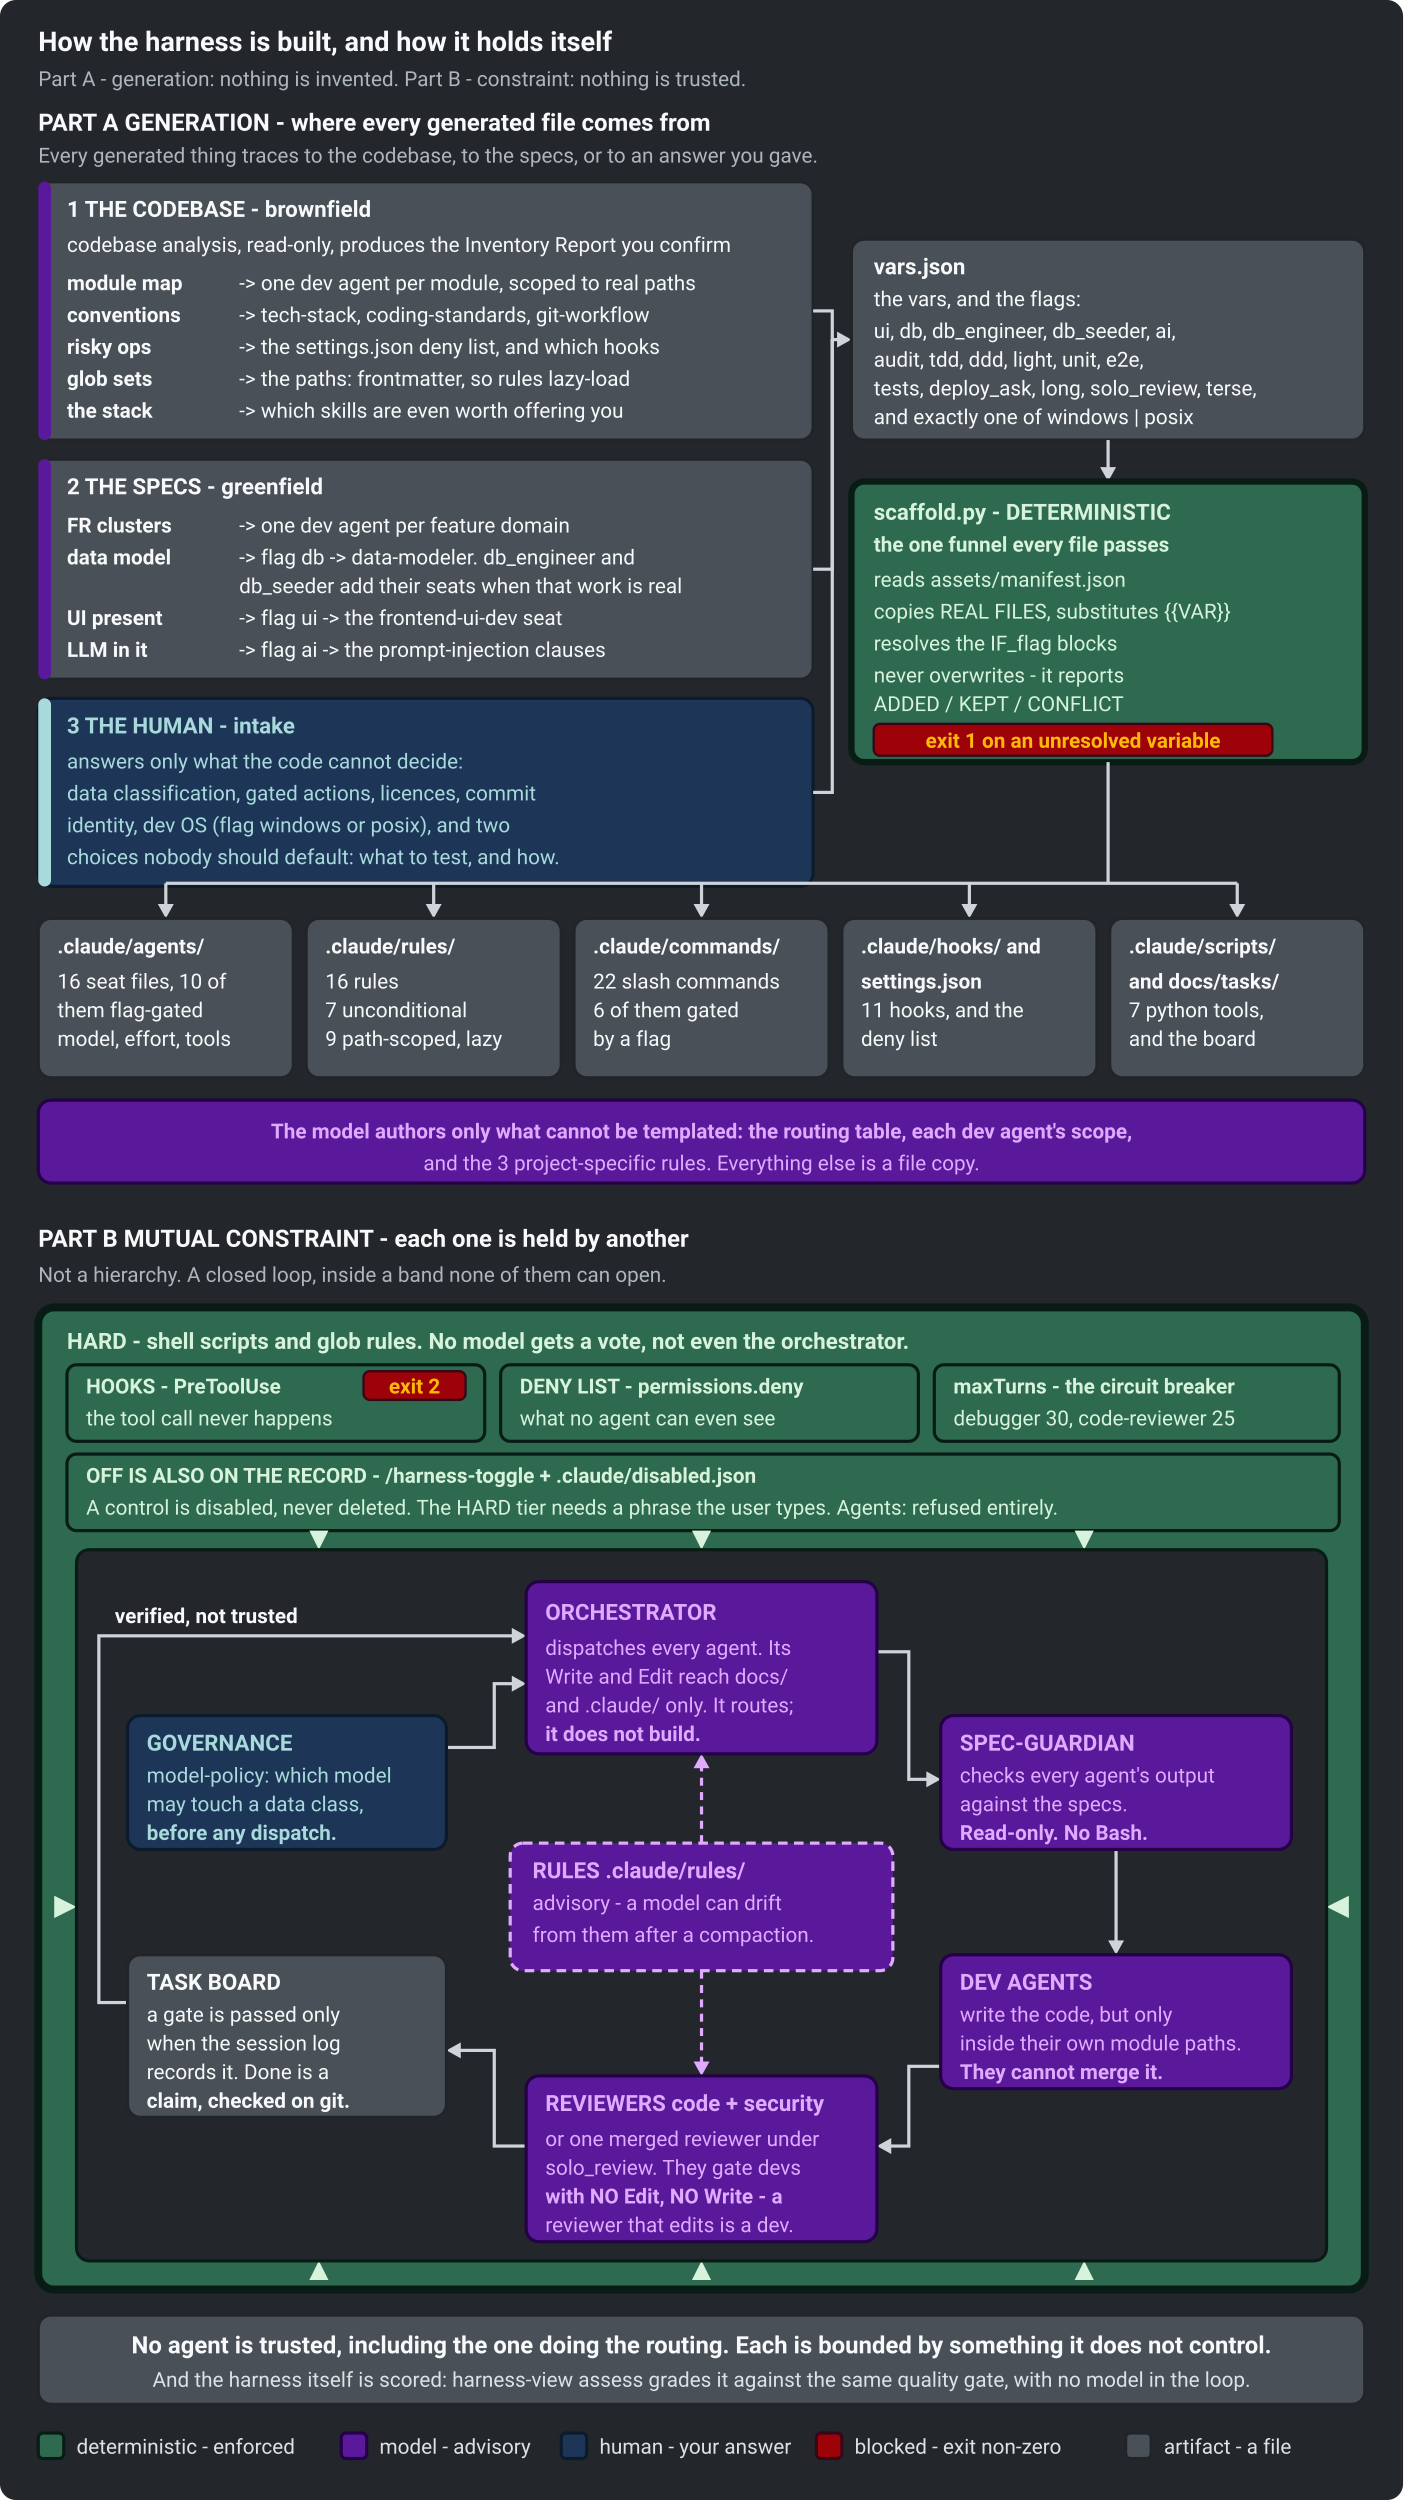
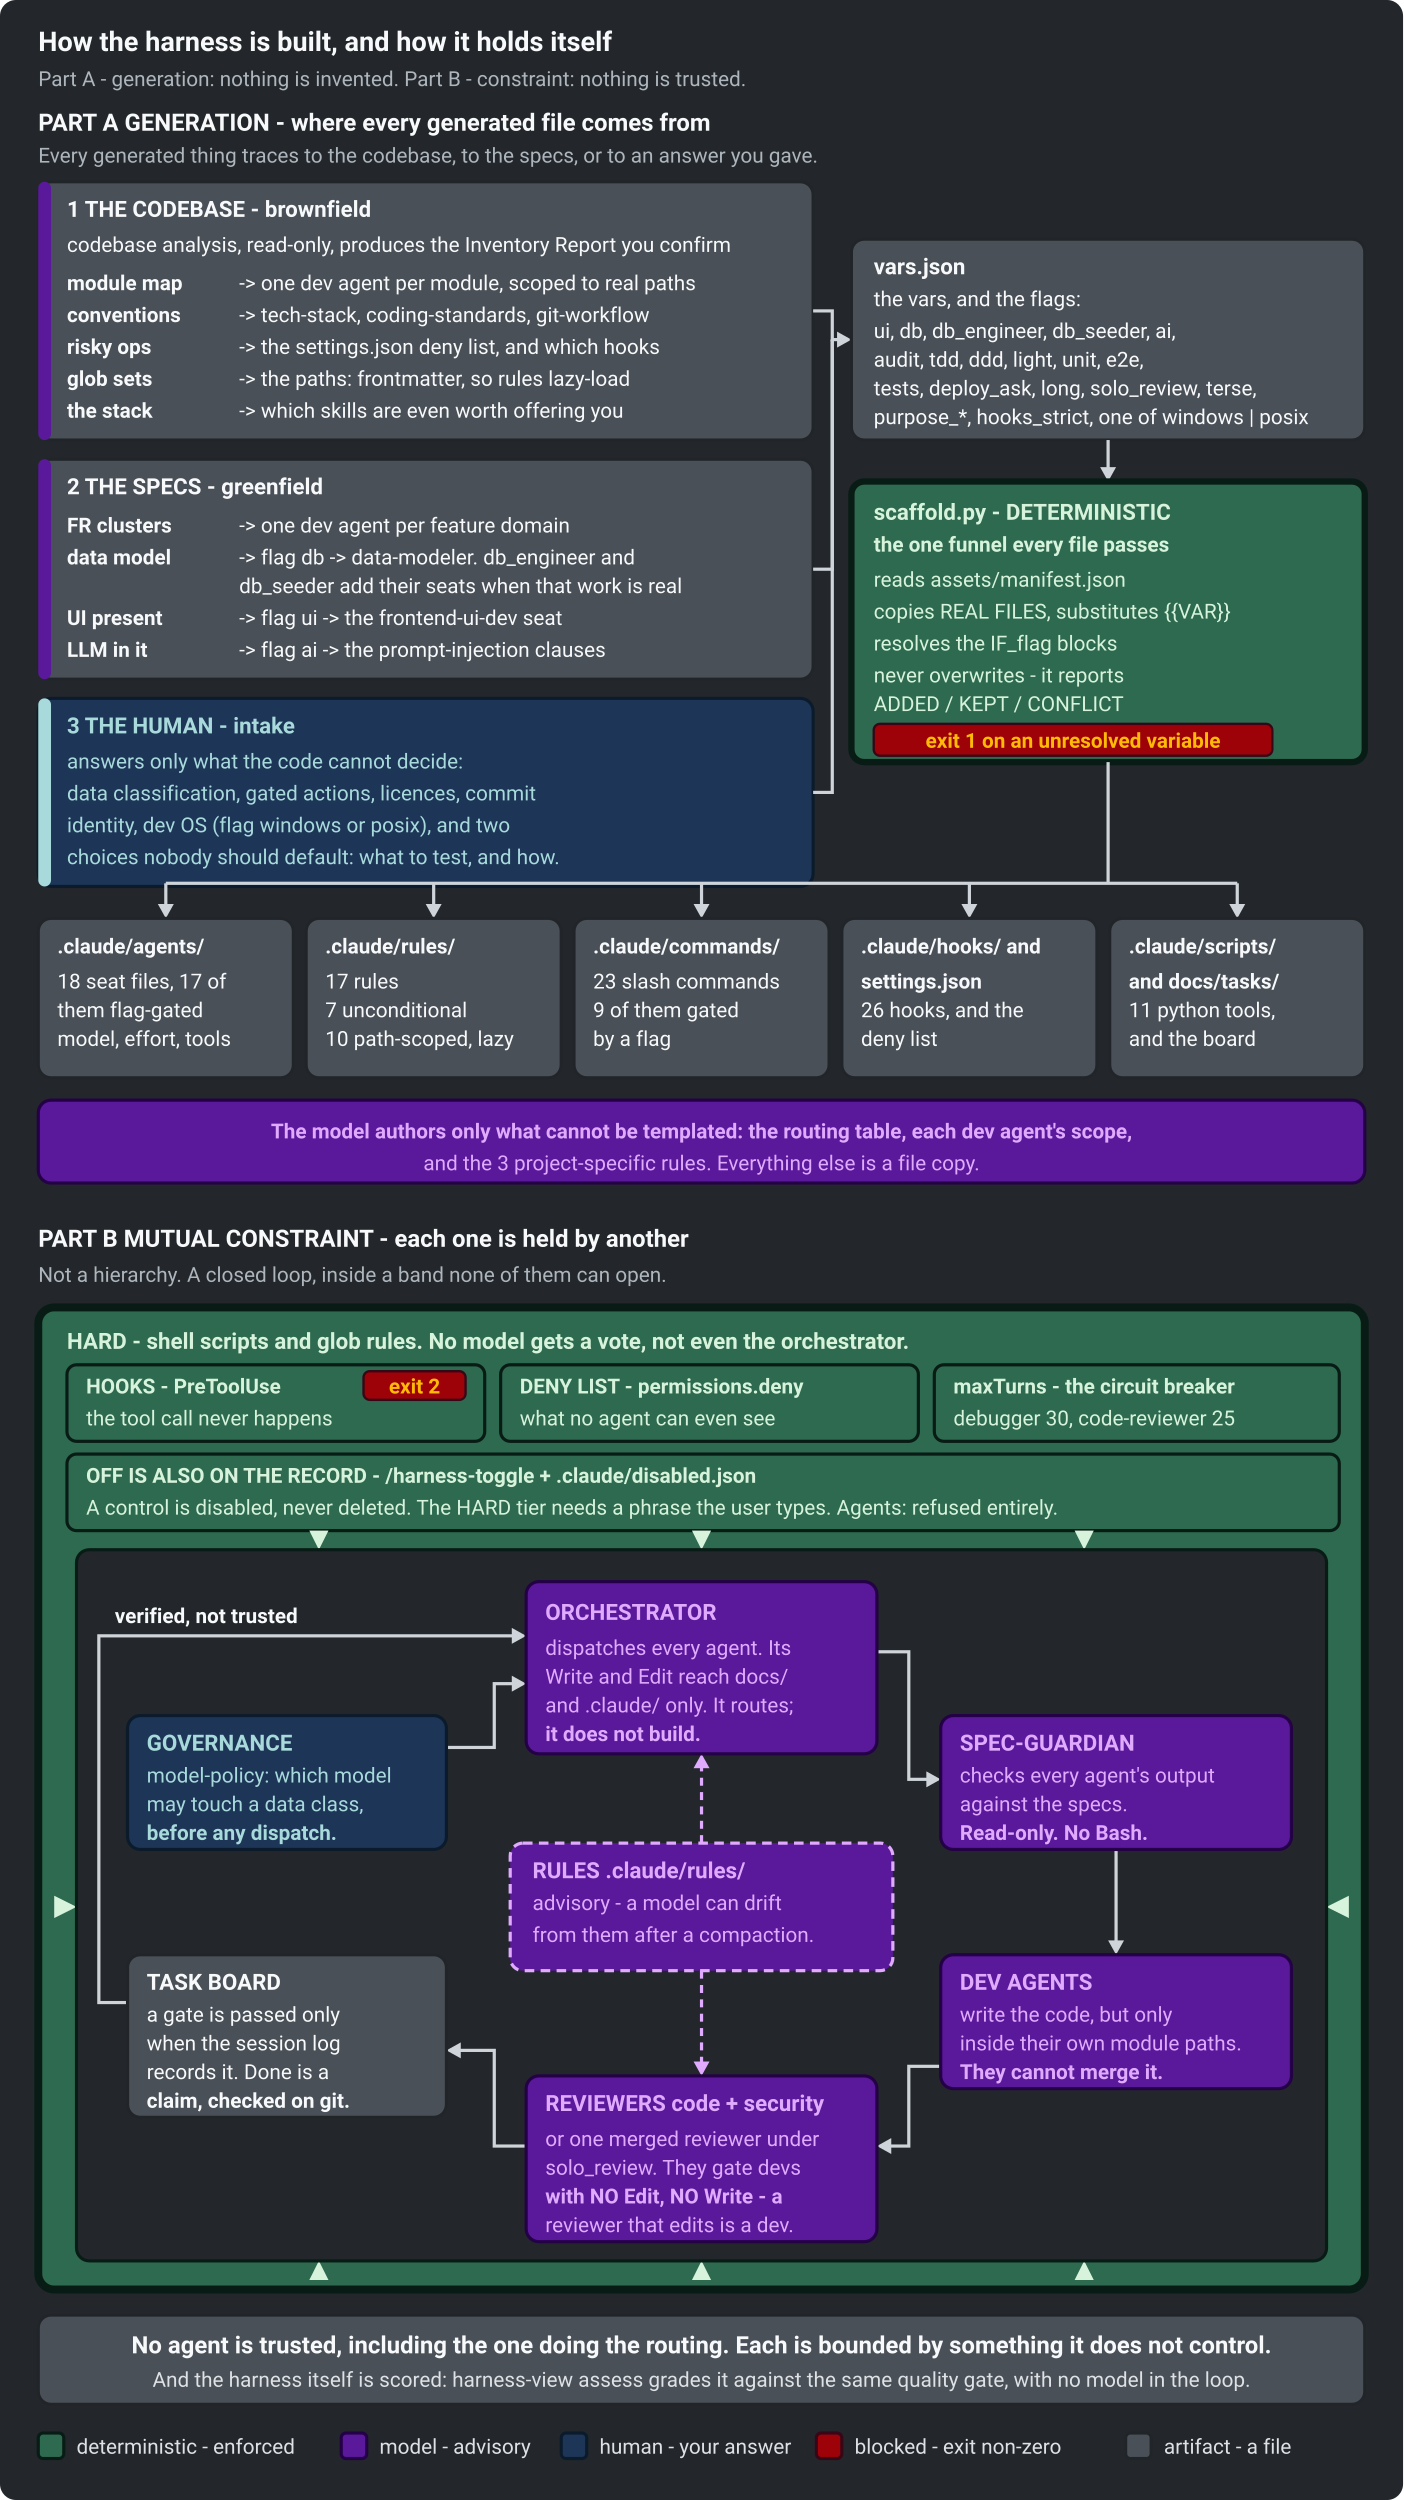
<svg xmlns="http://www.w3.org/2000/svg" width="880" height="1568" viewBox="0 0 880 1568" role="img" aria-labelledby="gc-title gc-desc" font-family="ui-sans-serif, system-ui, -apple-system, Segoe UI, Roboto, sans-serif">
  <rect x="0" y="0" width="880" height="1568" rx="10" fill="#23272B" />
  <text x="24" y="32" font-size="17" font-weight="700" fill="#F8F9FA">How the harness is built, and how it holds itself</text>
  <text x="24" y="54" font-size="13" fill="#ADB5BD">Part A - generation: nothing is invented.   Part B - constraint: nothing is trusted.</text>
  <text x="24" y="82" font-size="15" font-weight="700" fill="#F8F9FA">PART A   GENERATION - where every generated file comes from</text>
  <text x="24" y="102" font-size="13" fill="#ADB5BD">Every generated thing traces to the codebase, to the specs, or to an answer you gave.</text>
  <rect x="24" y="114" width="486" height="162" rx="8" fill="#495057" stroke="#212529" stroke-width="2" />
  <rect x="24" y="114" width="8" height="162" rx="4" fill="#5A189A" />
  <text x="42" y="136" font-size="14" font-weight="700" fill="#F8F9FA">1   THE CODEBASE   -   brownfield</text>
  <text x="42" y="158" font-size="13" fill="#F8F9FA">codebase analysis, read-only, produces the Inventory Report you confirm</text>
  <text x="42" y="182" font-size="13" font-weight="700" fill="#F8F9FA">module map</text>
  <text x="150" y="182" font-size="13" fill="#F8F9FA">-&gt;  one dev agent per module, scoped to real paths</text>
  <text x="42" y="202" font-size="13" font-weight="700" fill="#F8F9FA">conventions</text>
  <text x="150" y="202" font-size="13" fill="#F8F9FA">-&gt;  tech-stack, coding-standards, git-workflow</text>
  <text x="42" y="222" font-size="13" font-weight="700" fill="#F8F9FA">risky ops</text>
  <text x="150" y="222" font-size="13" fill="#F8F9FA">-&gt;  the settings.json deny list, and which hooks</text>
  <text x="42" y="242" font-size="13" font-weight="700" fill="#F8F9FA">glob sets</text>
  <text x="150" y="242" font-size="13" fill="#F8F9FA">-&gt;  the paths: frontmatter, so rules lazy-load</text>
  <text x="42" y="262" font-size="13" font-weight="700" fill="#F8F9FA">the stack</text>
  <text x="150" y="262" font-size="13" fill="#F8F9FA">-&gt;  which skills are even worth offering you</text>
  <rect x="24" y="288" width="486" height="138" rx="8" fill="#495057" stroke="#212529" stroke-width="2" />
  <rect x="24" y="288" width="8" height="138" rx="4" fill="#5A189A" />
  <text x="42" y="310" font-size="14" font-weight="700" fill="#F8F9FA">2   THE SPECS   -   greenfield</text>
  <text x="42" y="334" font-size="13" font-weight="700" fill="#F8F9FA">FR clusters</text>
  <text x="150" y="334" font-size="13" fill="#F8F9FA">-&gt;  one dev agent per feature domain</text>
  <text x="42" y="354" font-size="13" font-weight="700" fill="#F8F9FA">data model</text>
  <text x="150" y="354" font-size="13" fill="#F8F9FA">-&gt;  flag db  -&gt;  data-modeler. db_engineer and</text>
  <text x="150" y="372" font-size="13" fill="#F8F9FA">db_seeder add their seats when that work is real</text>
  <text x="42" y="392" font-size="13" font-weight="700" fill="#F8F9FA">UI present</text>
  <text x="150" y="392" font-size="13" fill="#F8F9FA">-&gt;  flag ui  -&gt;  the frontend-ui-dev seat</text>
  <text x="42" y="412" font-size="13" font-weight="700" fill="#F8F9FA">LLM in it</text>
  <text x="150" y="412" font-size="13" fill="#F8F9FA">-&gt;  flag ai  -&gt;  the prompt-injection clauses</text>
  <rect x="24" y="438" width="486" height="118" rx="8" fill="#1D3557" stroke="#0B1B2B" stroke-width="2" />
  <rect x="24" y="438" width="8" height="118" rx="4" fill="#A8DADC" />
  <text x="42" y="460" font-size="14" font-weight="700" fill="#A8DADC">3   THE HUMAN   -   intake</text>
  <text x="42" y="482" font-size="13" fill="#A8DADC">answers only what the code cannot decide:</text>
  <text x="42" y="502" font-size="13" fill="#A8DADC">data classification, gated actions, licences, commit</text>
  <text x="42" y="522" font-size="13" fill="#A8DADC">identity, dev OS (flag windows or posix), and two</text>
  <text x="42" y="542" font-size="13" fill="#A8DADC">choices nobody should default: what to test, and how.</text>
  <polyline points="510,195 522,195 522,213 528,213" fill="none" stroke="#CED4DA" stroke-width="2" />
  <polyline points="510,357 522,357 522,213" fill="none" stroke="#CED4DA" stroke-width="2" />
  <polyline points="510,497 522,497 522,213" fill="none" stroke="#CED4DA" stroke-width="2" />
  <polygon points="534,213 525,208 525,218" fill="#CED4DA" />
  <rect x="534" y="150" width="322" height="126" rx="8" fill="#495057" stroke="#212529" stroke-width="2" />
  <text x="548" y="172" font-size="14" font-weight="700" fill="#F8F9FA">vars.json</text>
  <text x="548" y="192" font-size="13" fill="#F8F9FA">the vars, and the flags:</text>
  <text x="548" y="212" font-size="13" fill="#F8F9FA">ui, db, db_engineer, db_seeder, ai,</text>
  <text x="548" y="230" font-size="13" fill="#F8F9FA">audit, tdd, ddd, light, unit, e2e,</text>
  <text x="548" y="248" font-size="13" fill="#F8F9FA">tests, deploy_ask, long, solo_review, terse,</text>
-   <text x="548" y="266" font-size="13" fill="#F8F9FA">and exactly one of windows | posix</text>
+   <text x="548" y="266" font-size="13" fill="#F8F9FA">purpose_*, hooks_strict, one of windows | posix</text>
  <line x1="695" y1="276" x2="695" y2="296" stroke="#CED4DA" stroke-width="2" />
  <polygon points="695,302 690,293 700,293" fill="#CED4DA" />
  <rect x="534" y="302" width="322" height="176" rx="8" fill="#2D6A4F" stroke="#081C15" stroke-width="4" />
  <text x="548" y="326" font-size="14" font-weight="700" fill="#D8F3DC">scaffold.py   -   DETERMINISTIC</text>
  <text x="548" y="346" font-size="13" font-weight="700" fill="#D8F3DC">the one funnel every file passes</text>
  <text x="548" y="368" font-size="13" fill="#D8F3DC">reads assets/manifest.json</text>
  <text x="548" y="388" font-size="13" fill="#D8F3DC">copies REAL FILES, substitutes {{VAR}}</text>
  <text x="548" y="408" font-size="13" fill="#D8F3DC">resolves the IF_flag blocks</text>
  <text x="548" y="428" font-size="13" fill="#D8F3DC">never overwrites - it reports</text>
  <text x="548" y="446" font-size="13" fill="#D8F3DC">ADDED / KEPT / CONFLICT</text>
  <rect x="548" y="454" width="250" height="20" rx="4" fill="#9D0208" stroke="#370617" stroke-width="1.5" />
  <text x="673" y="469" font-size="13" font-weight="700" fill="#FFBA08" text-anchor="middle">exit 1 on an unresolved variable</text>
  <line x1="695" y1="478" x2="695" y2="554" stroke="#CED4DA" stroke-width="2" />
  <line x1="104" y1="554" x2="776" y2="554" stroke="#CED4DA" stroke-width="2" />
  <line x1="104" y1="554" x2="104" y2="570" stroke="#CED4DA" stroke-width="2" />
  <polygon points="104,576 99,567 109,567" fill="#CED4DA" />
  <line x1="272" y1="554" x2="272" y2="570" stroke="#CED4DA" stroke-width="2" />
  <polygon points="272,576 267,567 277,567" fill="#CED4DA" />
  <line x1="440" y1="554" x2="440" y2="570" stroke="#CED4DA" stroke-width="2" />
  <polygon points="440,576 435,567 445,567" fill="#CED4DA" />
  <line x1="608" y1="554" x2="608" y2="570" stroke="#CED4DA" stroke-width="2" />
  <polygon points="608,576 603,567 613,567" fill="#CED4DA" />
  <line x1="776" y1="554" x2="776" y2="570" stroke="#CED4DA" stroke-width="2" />
  <polygon points="776,576 771,567 781,567" fill="#CED4DA" />
  <rect x="24" y="576" width="160" height="100" rx="8" fill="#495057" stroke="#212529" stroke-width="2" />
  <text x="36" y="598" font-size="13" font-weight="700" fill="#F8F9FA">.claude/agents/</text>
-   <text x="36" y="620" font-size="13" fill="#F8F9FA">16 seat files, 10 of</text>
+   <text x="36" y="620" font-size="13" fill="#F8F9FA">18 seat files, 17 of</text>
  <text x="36" y="638" font-size="13" fill="#F8F9FA">them flag-gated</text>
  <text x="36" y="656" font-size="13" fill="#F8F9FA">model, effort, tools</text>
  <rect x="192" y="576" width="160" height="100" rx="8" fill="#495057" stroke="#212529" stroke-width="2" />
  <text x="204" y="598" font-size="13" font-weight="700" fill="#F8F9FA">.claude/rules/</text>
-   <text x="204" y="620" font-size="13" fill="#F8F9FA">16 rules</text>
+   <text x="204" y="620" font-size="13" fill="#F8F9FA">17 rules</text>
  <text x="204" y="638" font-size="13" fill="#F8F9FA">7 unconditional</text>
-   <text x="204" y="656" font-size="13" fill="#F8F9FA">9 path-scoped, lazy</text>
+   <text x="204" y="656" font-size="13" fill="#F8F9FA">10 path-scoped, lazy</text>
  <rect x="360" y="576" width="160" height="100" rx="8" fill="#495057" stroke="#212529" stroke-width="2" />
  <text x="372" y="598" font-size="13" font-weight="700" fill="#F8F9FA">.claude/commands/</text>
-   <text x="372" y="620" font-size="13" fill="#F8F9FA">22 slash commands</text>
-   <text x="372" y="638" font-size="13" fill="#F8F9FA">6 of them gated</text>
+   <text x="372" y="620" font-size="13" fill="#F8F9FA">23 slash commands</text>
+   <text x="372" y="638" font-size="13" fill="#F8F9FA">9 of them gated</text>
  <text x="372" y="656" font-size="13" fill="#F8F9FA">by a flag</text>
  <rect x="528" y="576" width="160" height="100" rx="8" fill="#495057" stroke="#212529" stroke-width="2" />
  <text x="540" y="598" font-size="13" font-weight="700" fill="#F8F9FA">.claude/hooks/ and</text>
  <text x="540" y="620" font-size="13" font-weight="700" fill="#F8F9FA">settings.json</text>
-   <text x="540" y="638" font-size="13" fill="#F8F9FA">11 hooks, and the</text>
+   <text x="540" y="638" font-size="13" fill="#F8F9FA">26 hooks, and the</text>
  <text x="540" y="656" font-size="13" fill="#F8F9FA">deny list</text>
  <rect x="696" y="576" width="160" height="100" rx="8" fill="#495057" stroke="#212529" stroke-width="2" />
  <text x="708" y="598" font-size="13" font-weight="700" fill="#F8F9FA">.claude/scripts/</text>
  <text x="708" y="620" font-size="13" font-weight="700" fill="#F8F9FA">and docs/tasks/</text>
-   <text x="708" y="638" font-size="13" fill="#F8F9FA">7 python tools,</text>
+   <text x="708" y="638" font-size="13" fill="#F8F9FA">11 python tools,</text>
  <text x="708" y="656" font-size="13" fill="#F8F9FA">and the board</text>
  <rect x="24" y="690" width="832" height="52" rx="8" fill="#5A189A" stroke="#240046" stroke-width="2" />
  <text x="440" y="714" font-size="13" font-weight="700" fill="#E0AAFF" text-anchor="middle">The model authors only what cannot be templated: the routing table, each dev agent's scope,</text>
  <text x="440" y="734" font-size="13" fill="#E0AAFF" text-anchor="middle">and the 3 project-specific rules. Everything else is a file copy.</text>
  <text x="24" y="782" font-size="15" font-weight="700" fill="#F8F9FA">PART B   MUTUAL CONSTRAINT - each one is held by another</text>
  <text x="24" y="804" font-size="13" fill="#ADB5BD">Not a hierarchy. A closed loop, inside a band none of them can open.</text>
  <rect x="24" y="820" width="832" height="616" rx="10" fill="#2D6A4F" stroke="#081C15" stroke-width="5" />
  <text x="42" y="846" font-size="14" font-weight="700" fill="#D8F3DC">HARD - shell scripts and glob rules. No model gets a vote, not even the orchestrator.</text>
  <rect x="42" y="856" width="262" height="48" rx="6" fill="#2D6A4F" stroke="#081C15" stroke-width="2" />
  <text x="54" y="874" font-size="13" font-weight="700" fill="#D8F3DC">HOOKS - PreToolUse</text>
  <rect x="228" y="860" width="64" height="18" rx="4" fill="#9D0208" stroke="#370617" stroke-width="1.5" />
  <text x="260" y="874" font-size="13" font-weight="700" fill="#FFBA08" text-anchor="middle">exit 2</text>
  <text x="54" y="894" font-size="13" fill="#D8F3DC">the tool call never happens</text>
  <rect x="314" y="856" width="262" height="48" rx="6" fill="#2D6A4F" stroke="#081C15" stroke-width="2" />
  <text x="326" y="874" font-size="13" font-weight="700" fill="#D8F3DC">DENY LIST - permissions.deny</text>
  <text x="326" y="894" font-size="13" fill="#D8F3DC">what no agent can even see</text>
  <rect x="586" y="856" width="254" height="48" rx="6" fill="#2D6A4F" stroke="#081C15" stroke-width="2" />
  <text x="598" y="874" font-size="13" font-weight="700" fill="#D8F3DC">maxTurns - the circuit breaker</text>
  <text x="598" y="894" font-size="13" fill="#D8F3DC">debugger 30, code-reviewer 25</text>
  <rect x="42" y="912" width="798" height="48" rx="6" fill="#2D6A4F" stroke="#081C15" stroke-width="2" />
  <text x="54" y="930" font-size="13" font-weight="700" fill="#D8F3DC">OFF IS ALSO ON THE RECORD - /harness-toggle  +  .claude/disabled.json</text>
  <text x="54" y="950" font-size="13" fill="#D8F3DC">A control is disabled, never deleted. The HARD tier needs a phrase the user types. Agents: refused entirely.</text>
  <polygon points="200,972 194,960 206,960" fill="#D8F3DC" />
  <polygon points="440,972 434,960 446,960" fill="#D8F3DC" />
  <polygon points="680,972 674,960 686,960" fill="#D8F3DC" />
  <polygon points="200,1418 194,1430 206,1430" fill="#D8F3DC" />
  <polygon points="440,1418 434,1430 446,1430" fill="#D8F3DC" />
  <polygon points="680,1418 674,1430 686,1430" fill="#D8F3DC" />
  <polygon points="48,1196 34,1189 34,1203" fill="#D8F3DC" />
  <polygon points="832,1196 846,1189 846,1203" fill="#D8F3DC" />
  <rect x="48" y="972" width="784" height="446" rx="8" fill="#23272B" stroke="#081C15" stroke-width="2" />
  <polyline points="80,1256 62,1256 62,1026 324,1026" fill="none" stroke="#CED4DA" stroke-width="2" />
  <polygon points="330,1026 321,1021 321,1031" fill="#CED4DA" />
  <text x="72" y="1018" font-size="13" font-weight="700" fill="#F8F9FA">verified, not trusted</text>
  <polyline points="280,1096 310,1096 310,1056 324,1056" fill="none" stroke="#CED4DA" stroke-width="2" />
  <polygon points="330,1056 321,1051 321,1061" fill="#CED4DA" />
  <polyline points="550,1036 570,1036 570,1116 584,1116" fill="none" stroke="#CED4DA" stroke-width="2" />
  <polygon points="590,1116 581,1111 581,1121" fill="#CED4DA" />
  <line x1="700" y1="1160" x2="700" y2="1220" stroke="#CED4DA" stroke-width="2" />
  <polygon points="700,1226 695,1217 705,1217" fill="#CED4DA" />
  <polyline points="590,1296 570,1296 570,1346 556,1346" fill="none" stroke="#CED4DA" stroke-width="2" />
  <polygon points="550,1346 559,1341 559,1351" fill="#CED4DA" />
  <polyline points="330,1346 310,1346 310,1286 286,1286" fill="none" stroke="#CED4DA" stroke-width="2" />
  <polygon points="280,1286 289,1281 289,1291" fill="#CED4DA" />
  <line x1="440" y1="1156" x2="440" y2="1106" stroke="#E0AAFF" stroke-width="2" stroke-dasharray="5 4" />
  <polygon points="440,1100 435,1109 445,1109" fill="#E0AAFF" />
  <line x1="440" y1="1236" x2="440" y2="1296" stroke="#E0AAFF" stroke-width="2" stroke-dasharray="5 4" />
  <polygon points="440,1302 435,1293 445,1293" fill="#E0AAFF" />
  <rect x="330" y="992" width="220" height="108" rx="8" fill="#5A189A" stroke="#240046" stroke-width="2" />
  <text x="342" y="1016" font-size="14" font-weight="700" fill="#E0AAFF">ORCHESTRATOR</text>
  <text x="342" y="1038" font-size="13" fill="#E0AAFF">dispatches every agent. Its</text>
  <text x="342" y="1056" font-size="13" fill="#E0AAFF">Write and Edit reach docs/</text>
  <text x="342" y="1074" font-size="13" fill="#E0AAFF">and .claude/ only. It routes;</text>
  <text x="342" y="1092" font-size="13" font-weight="700" fill="#E0AAFF">it does not build.</text>
  <rect x="590" y="1076" width="220" height="84" rx="8" fill="#5A189A" stroke="#240046" stroke-width="2" />
  <text x="602" y="1098" font-size="14" font-weight="700" fill="#E0AAFF">SPEC-GUARDIAN</text>
  <text x="602" y="1118" font-size="13" fill="#E0AAFF">checks every agent's output</text>
  <text x="602" y="1136" font-size="13" fill="#E0AAFF">against the specs.</text>
  <text x="602" y="1154" font-size="13" font-weight="700" fill="#E0AAFF">Read-only. No Bash.</text>
  <rect x="590" y="1226" width="220" height="84" rx="8" fill="#5A189A" stroke="#240046" stroke-width="2" />
  <text x="602" y="1248" font-size="14" font-weight="700" fill="#E0AAFF">DEV AGENTS</text>
  <text x="602" y="1268" font-size="13" fill="#E0AAFF">write the code, but only</text>
  <text x="602" y="1286" font-size="13" fill="#E0AAFF">inside their own module paths.</text>
  <text x="602" y="1304" font-size="13" font-weight="700" fill="#E0AAFF">They cannot merge it.</text>
  <rect x="330" y="1302" width="220" height="104" rx="8" fill="#5A189A" stroke="#240046" stroke-width="2" />
  <text x="342" y="1324" font-size="14" font-weight="700" fill="#E0AAFF">REVIEWERS   code + security</text>
  <text x="342" y="1346" font-size="13" fill="#E0AAFF">or one merged reviewer under</text>
  <text x="342" y="1364" font-size="13" fill="#E0AAFF">solo_review. They gate devs</text>
  <text x="342" y="1382" font-size="13" font-weight="700" fill="#E0AAFF">with NO Edit, NO Write - a</text>
  <text x="342" y="1400" font-size="13" fill="#E0AAFF">reviewer that edits is a dev.</text>
  <rect x="80" y="1226" width="200" height="102" rx="8" fill="#495057" stroke="#212529" stroke-width="2" />
  <text x="92" y="1248" font-size="14" font-weight="700" fill="#F8F9FA">TASK BOARD</text>
  <text x="92" y="1268" font-size="13" fill="#F8F9FA">a gate is passed only</text>
  <text x="92" y="1286" font-size="13" fill="#F8F9FA">when the session log</text>
  <text x="92" y="1304" font-size="13" fill="#F8F9FA">records it. Done is a</text>
  <text x="92" y="1322" font-size="13" font-weight="700" fill="#F8F9FA">claim, checked on git.</text>
  <rect x="80" y="1076" width="200" height="84" rx="8" fill="#1D3557" stroke="#0B1B2B" stroke-width="2" />
  <text x="92" y="1098" font-size="14" font-weight="700" fill="#A8DADC">GOVERNANCE</text>
  <text x="92" y="1118" font-size="13" fill="#A8DADC">model-policy: which model</text>
  <text x="92" y="1136" font-size="13" fill="#A8DADC">may touch a data class,</text>
  <text x="92" y="1154" font-size="13" font-weight="700" fill="#A8DADC">before any dispatch.</text>
  <rect x="320" y="1156" width="240" height="80" rx="8" fill="#5A189A" stroke="#E0AAFF" stroke-width="2" stroke-dasharray="6 4" />
  <text x="334" y="1178" font-size="14" font-weight="700" fill="#E0AAFF">RULES   .claude/rules/</text>
  <text x="334" y="1198" font-size="13" fill="#E0AAFF">advisory - a model can drift</text>
  <text x="334" y="1218" font-size="13" fill="#E0AAFF">from them after a compaction.</text>
  <rect x="24" y="1452" width="832" height="56" rx="8" fill="#495057" stroke="#212529" stroke-width="2" />
  <text x="440" y="1476" font-size="15" font-weight="700" fill="#F8F9FA" text-anchor="middle">No agent is trusted, including the one doing the routing. Each is bounded by something it does not control.</text>
  <text x="440" y="1497" font-size="13" fill="#DEE2E6" text-anchor="middle">And the harness itself is scored: harness-view assess grades it against the same quality gate, with no model in the loop.</text>
  <rect x="24" y="1526" width="16" height="16" rx="3" fill="#2D6A4F" stroke="#081C15" stroke-width="2" />
  <text x="48" y="1539" font-size="13" fill="#DEE2E6">deterministic - enforced</text>
  <rect x="214" y="1526" width="16" height="16" rx="3" fill="#5A189A" stroke="#240046" stroke-width="2" />
  <text x="238" y="1539" font-size="13" fill="#DEE2E6">model - advisory</text>
  <rect x="352" y="1526" width="16" height="16" rx="3" fill="#1D3557" stroke="#0B1B2B" stroke-width="2" />
  <text x="376" y="1539" font-size="13" fill="#DEE2E6">human - your answer</text>
  <rect x="512" y="1526" width="16" height="16" rx="3" fill="#9D0208" stroke="#370617" stroke-width="2" />
  <text x="536" y="1539" font-size="13" fill="#DEE2E6">blocked - exit non-zero</text>
  <rect x="706" y="1526" width="16" height="16" rx="3" fill="#495057" stroke="#212529" stroke-width="2" />
  <text x="730" y="1539" font-size="13" fill="#DEE2E6">artifact - a file</text>
</svg>
